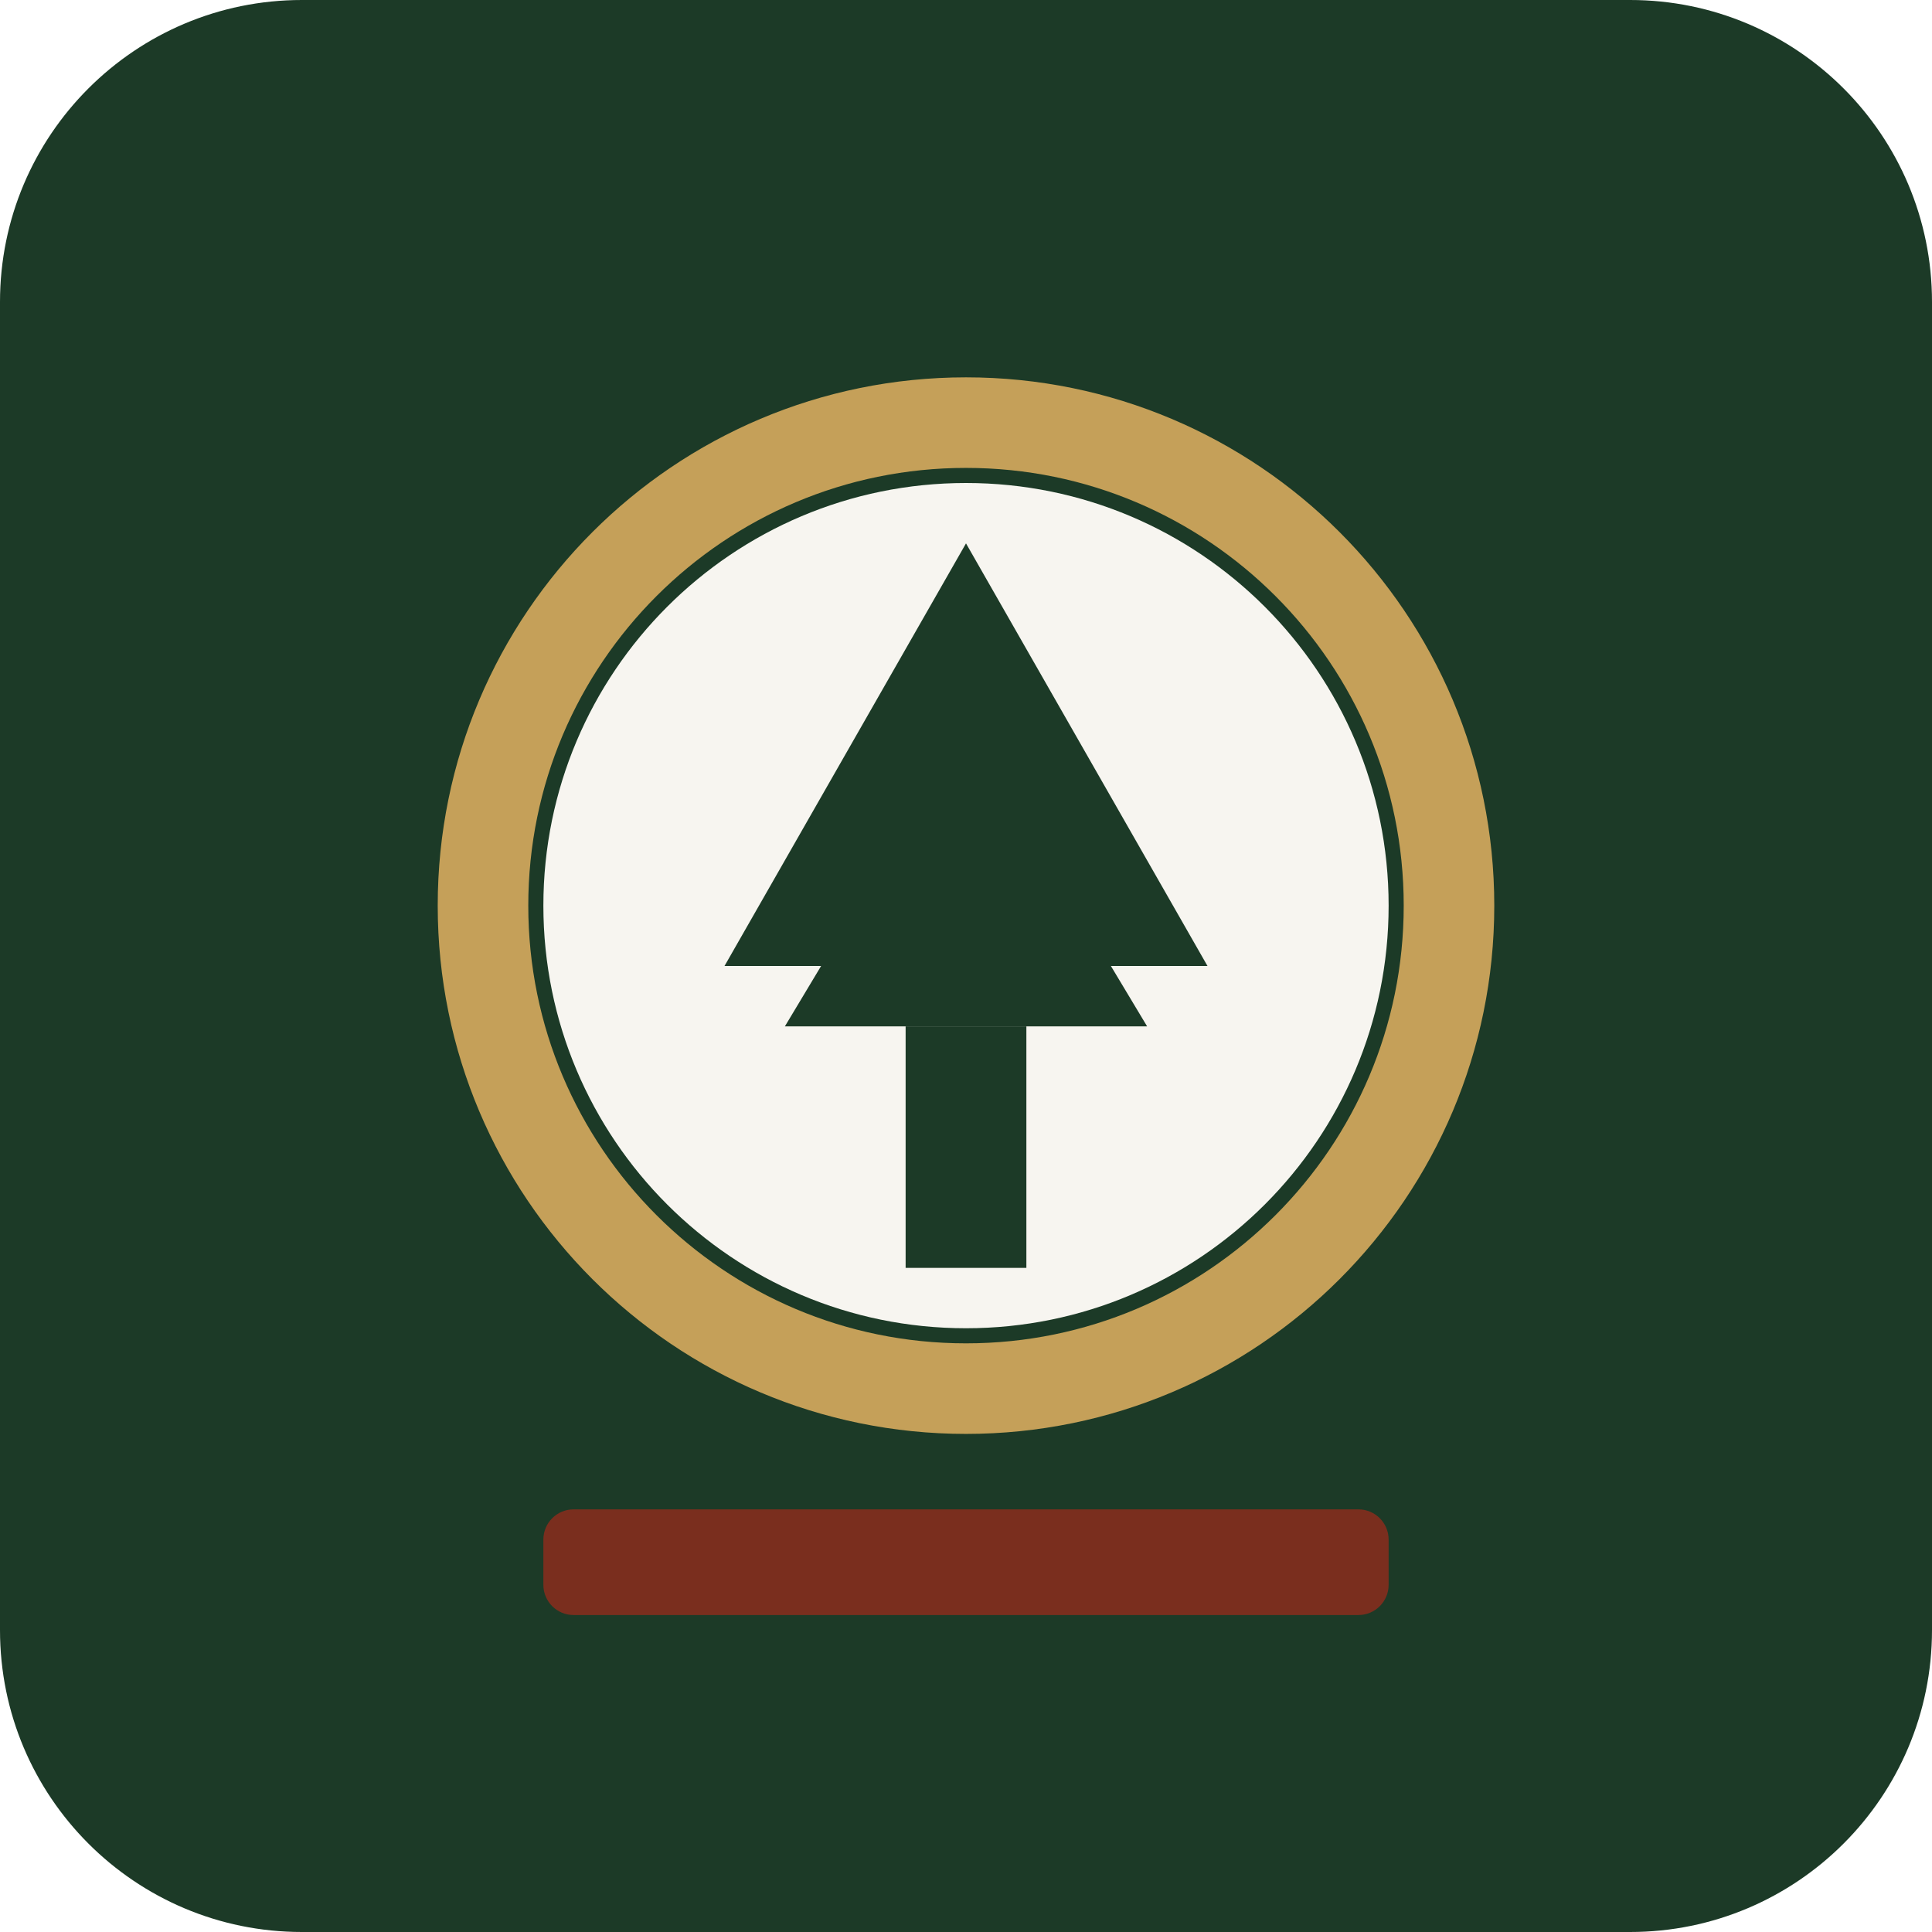
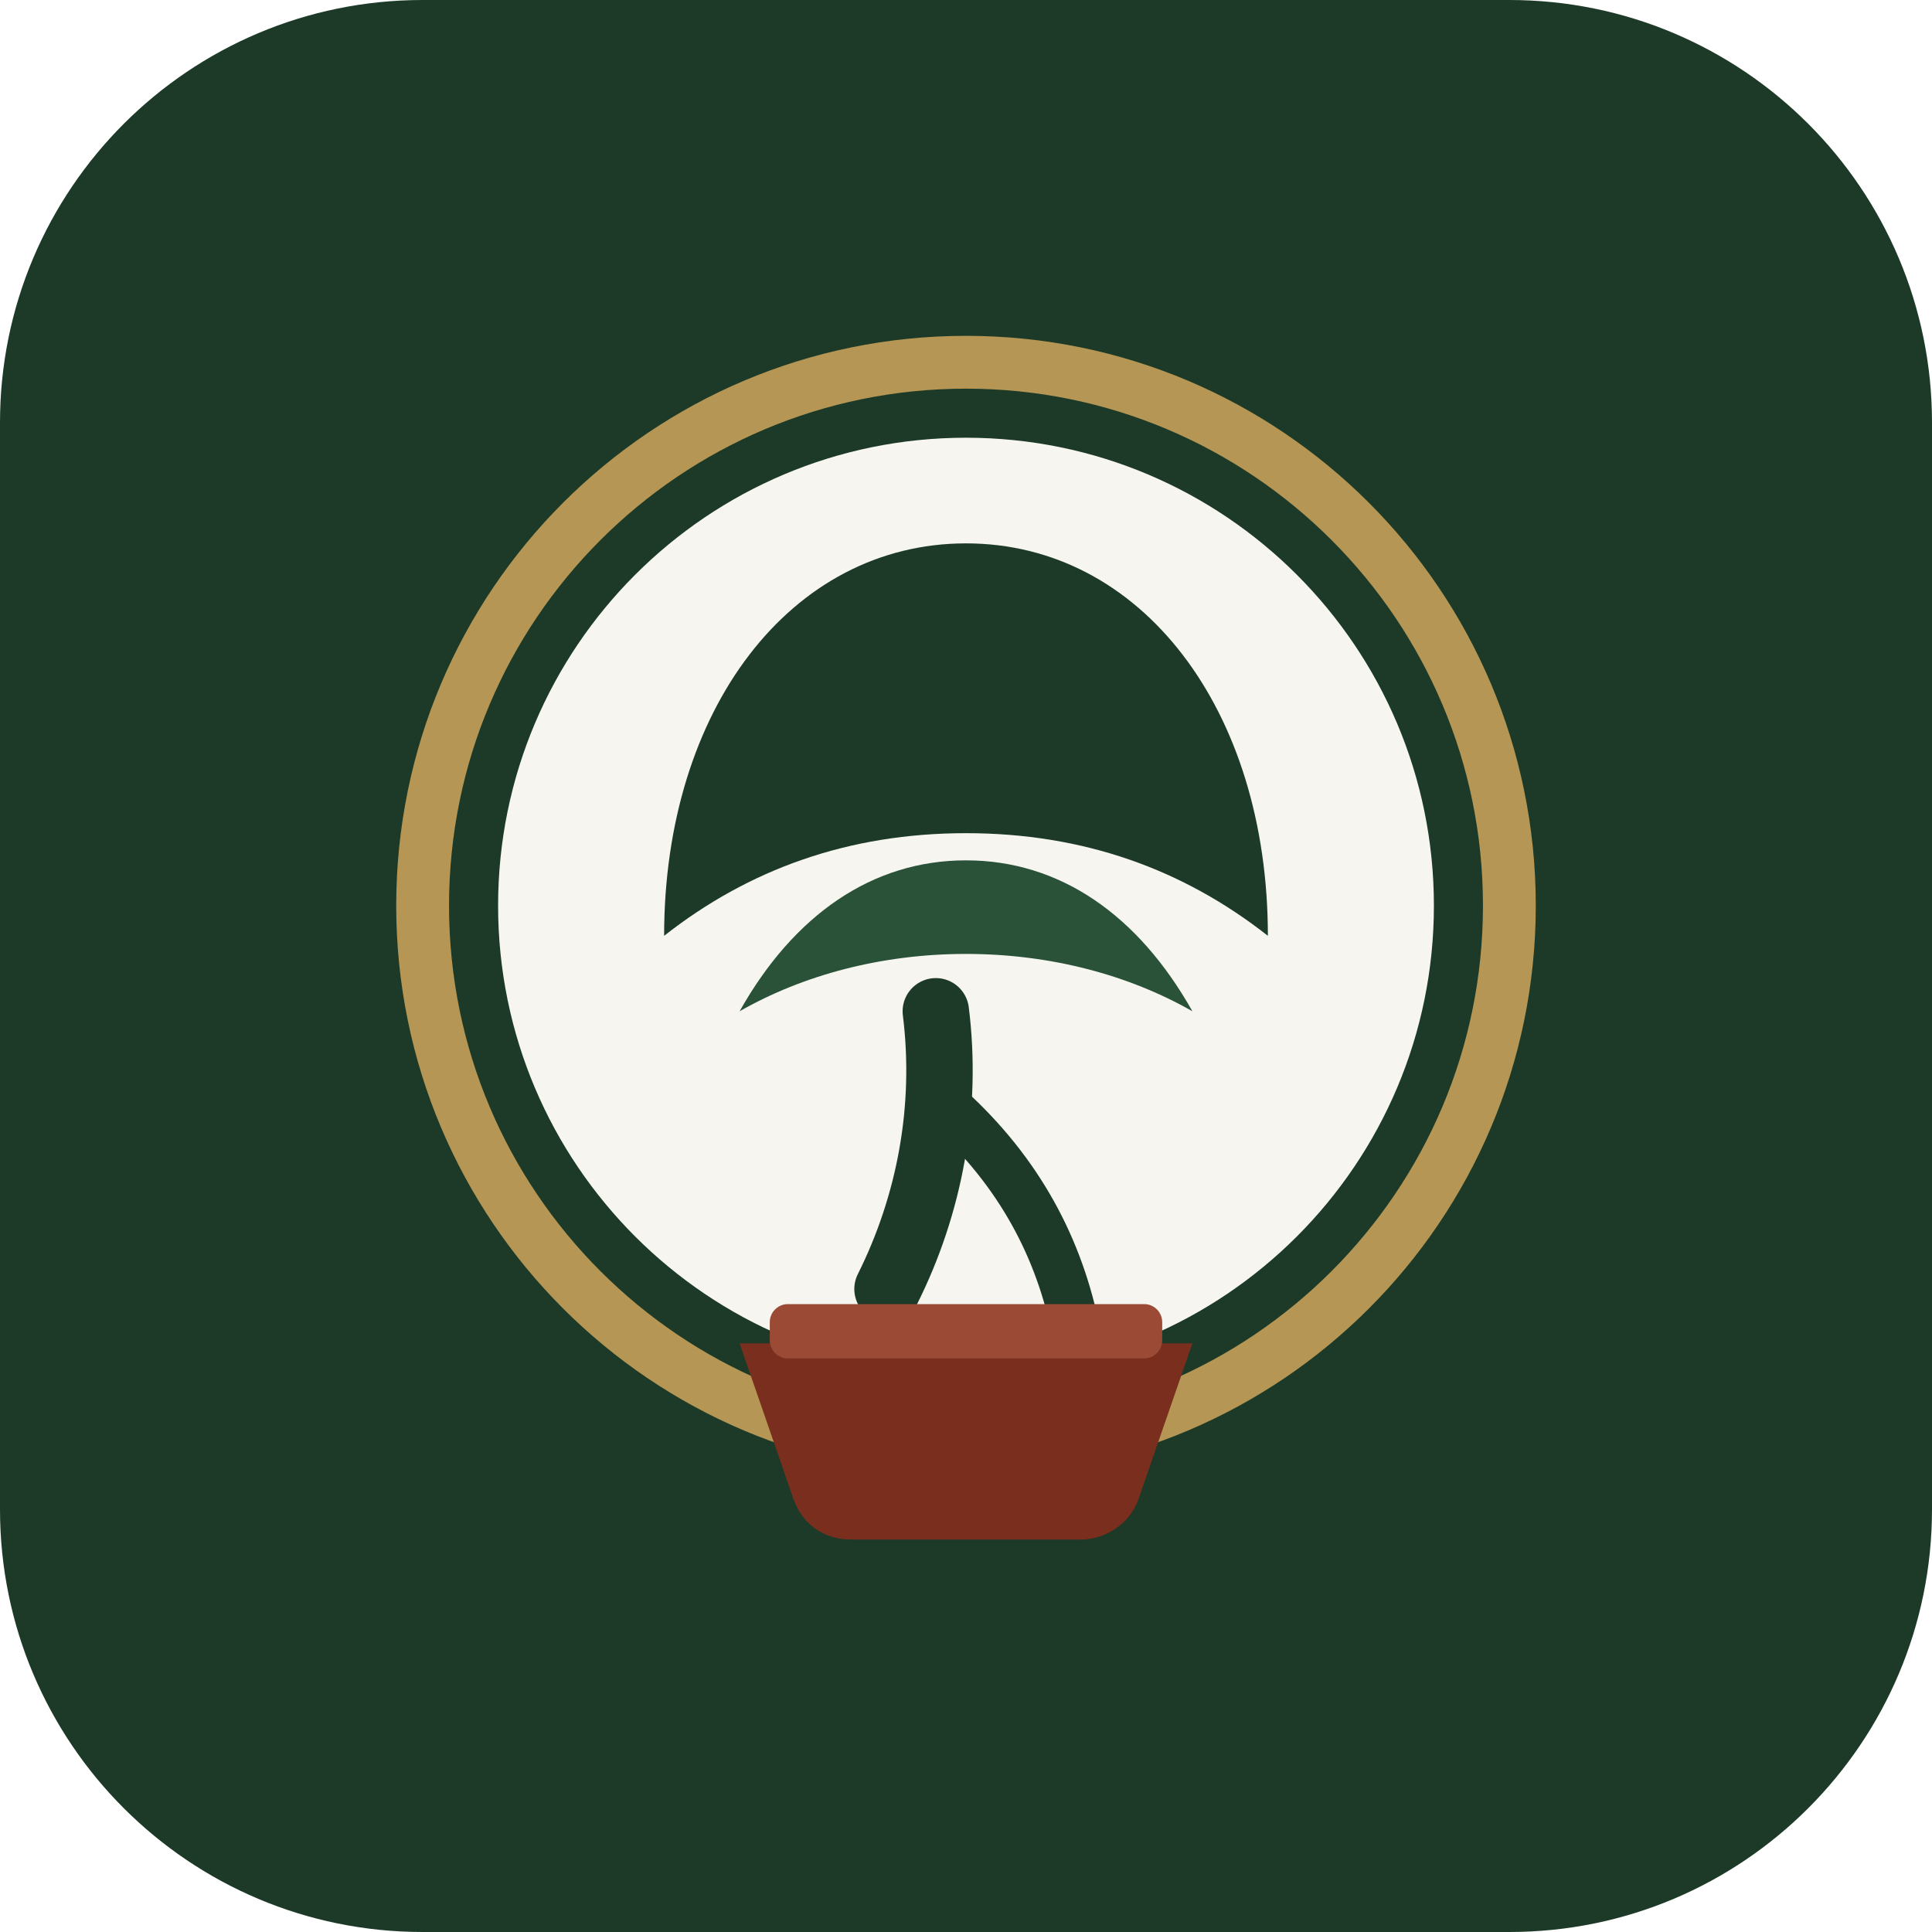
- <svg xmlns="http://www.w3.org/2000/svg" width="64" height="64" viewBox="0 0 64 64">
-   <rect width="64" height="64" rx="10" ry="10" fill="#1C3A27" />
-   <circle cx="32" cy="30" r="14" fill="#F7F5F0" />
-   <circle cx="32" cy="30" r="16" fill="none" stroke="#C5A059" stroke-width="3" />
-   <path d="M32 18 L40 32 L24 32 Z" fill="#1C3A27" />
-   <path d="M32 24 L38 34 L26 34 Z" fill="#1C3A27" />
-   <rect x="30" y="34" width="4" height="8" fill="#1C3A27" />
-   <rect x="18" y="50" width="28" height="3.5" rx="1" fill="#7A2E1E" />
+ <svg xmlns="http://www.w3.org/2000/svg" viewBox="0 0 64 64" width="64" height="64" fill="none" aria-hidden="true">
+   <rect width="64" height="64" rx="14" fill="#1C3A27" />
+   <circle cx="32" cy="30" r="18" stroke="#C5A059" stroke-width="1.75" opacity="0.9" />
+   <circle cx="32" cy="30" r="15.5" fill="#F7F5F0" />
+   <path d="M22 31c0-7.5 4.2-13 10-13s10 5.5 10 13c-2.8-2.2-6.1-3.4-10-3.4S24.8 28.8 22 31Z" fill="#1C3A27" />
+   <path d="M24.5 33.5c1.8-3.2 4.4-5 7.5-5s5.7 1.8 7.5 5c-2.1-1.2-4.7-1.9-7.5-1.9s-5.4.7-7.5 1.9Z" fill="#2A5238" />
+   <path d="M31 33.5c.4 3.2-.2 6.4-1.6 9.2" stroke="#1C3A27" stroke-width="2.2" stroke-linecap="round" />
+   <path d="M31.2 36.5c2.4 2.1 3.8 4.6 4.4 7.4" stroke="#1C3A27" stroke-width="1.6" stroke-linecap="round" />
+   <path d="M24.5 44.5h15l-1.8 5.2c-.3.8-1.1 1.3-1.9 1.3H28.2c-.9 0-1.6-.5-1.9-1.3L24.5 44.5Z" fill="#7A2E1E" />
+   <rect x="25.5" y="43.2" width="13" height="1.8" rx="0.6" fill="#9A4A35" />
</svg>
